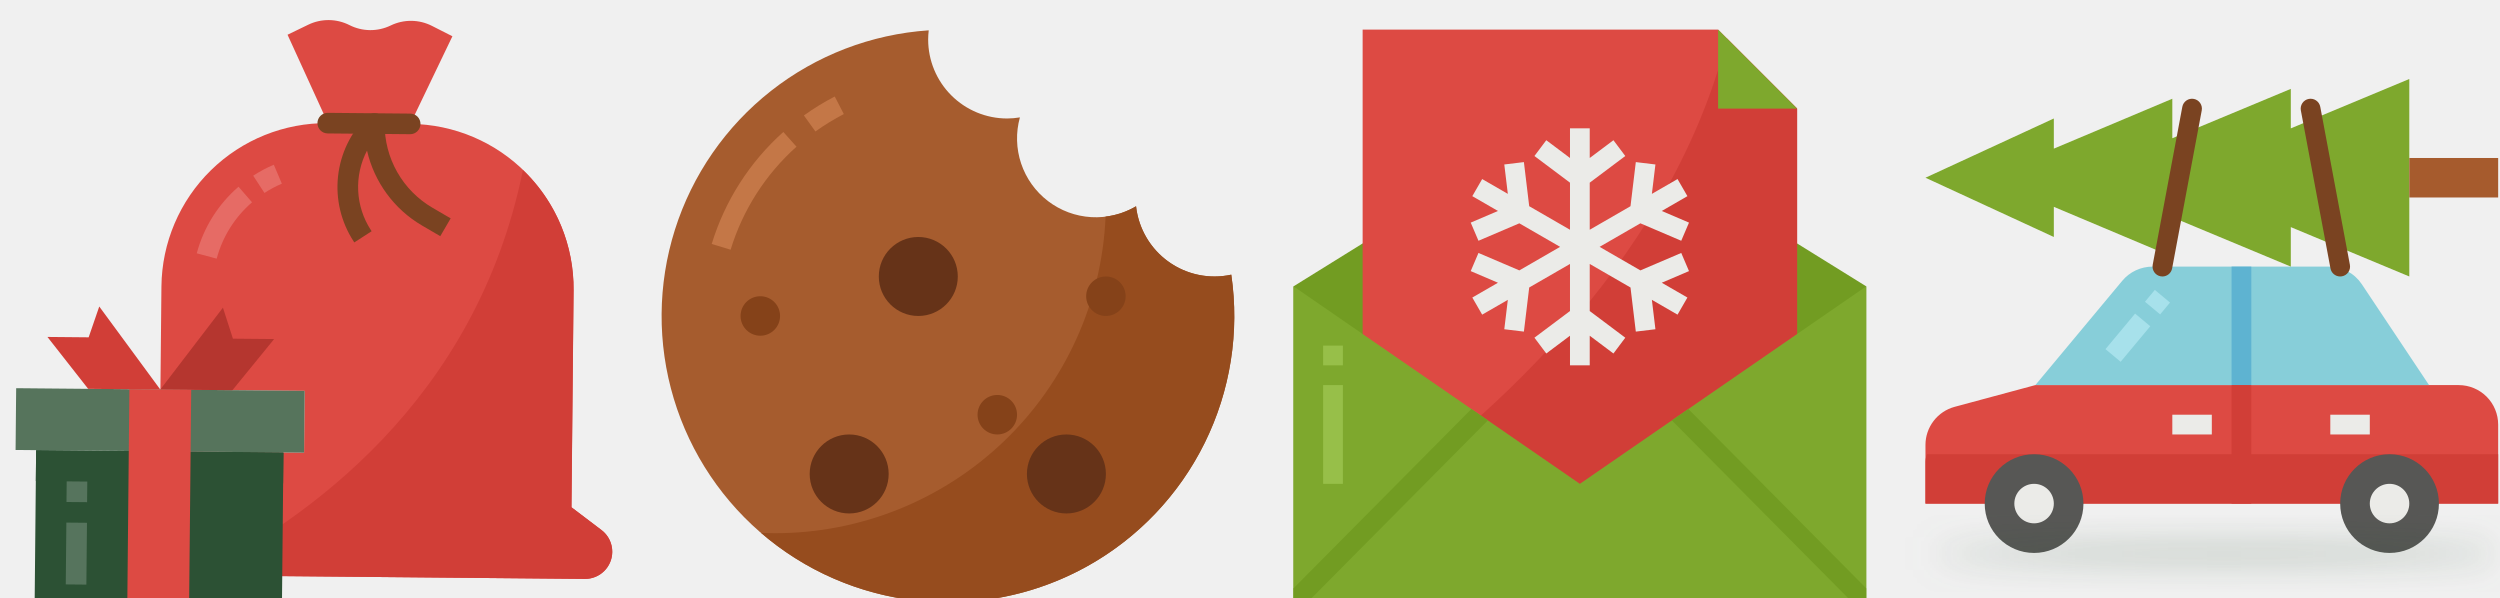
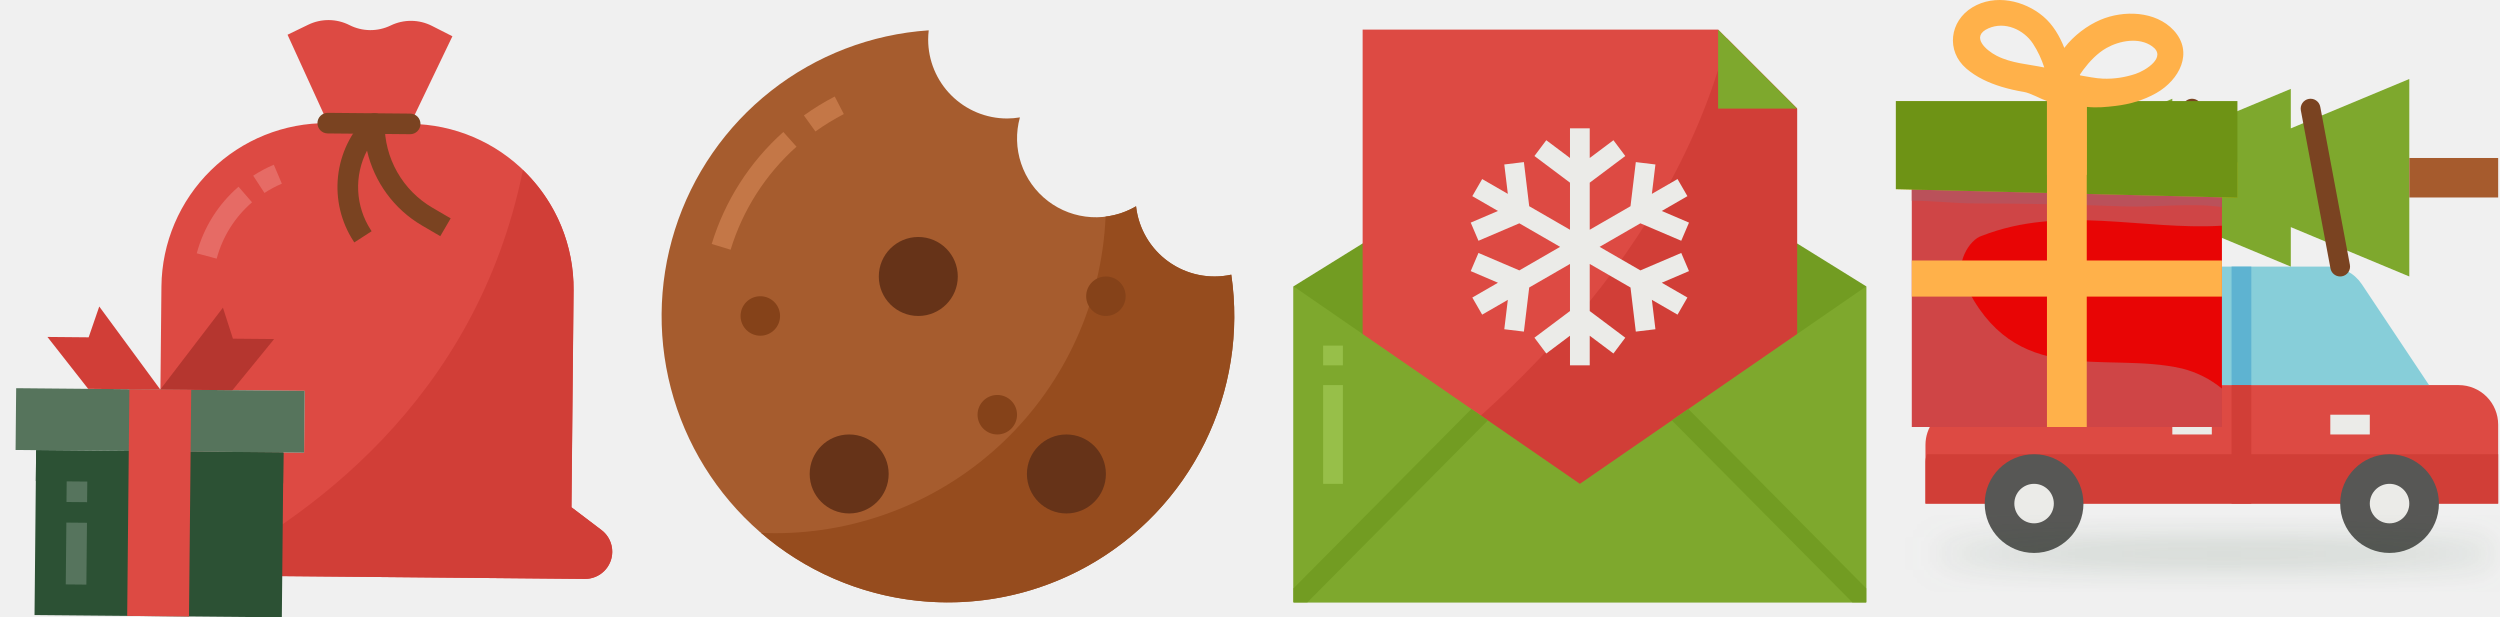
<svg xmlns="http://www.w3.org/2000/svg">
  <view id="presents" viewBox="0 0 74 74" />
  <svg width="74" height="74" viewBox="0 0 74 74" fill="none" x="0">
    <path d="M71.698 64.635C71.703 64.139 71.591 63.648 71.373 63.202C71.154 62.757 70.835 62.368 70.439 62.068L66.922 59.402L67.169 33.991C67.218 28.871 65.232 23.942 61.646 20.288C58.061 16.634 53.17 14.555 48.05 14.507L52.976 4.246L50.575 3.028C49.828 2.649 49.004 2.448 48.167 2.44C47.33 2.433 46.502 2.619 45.748 2.984C44.994 3.349 44.166 3.535 43.329 3.527C42.492 3.519 41.668 3.318 40.921 2.939C40.175 2.56 39.351 2.359 38.514 2.351C37.676 2.343 36.849 2.529 36.095 2.894L33.67 4.068L38.397 14.418C33.276 14.37 28.346 16.359 24.69 19.945C21.034 23.532 18.953 28.424 18.903 33.544L18.657 58.882L15.069 61.55C14.673 61.845 14.351 62.227 14.127 62.667C13.904 63.107 13.785 63.592 13.78 64.085C13.775 64.505 13.854 64.922 14.011 65.311C14.168 65.701 14.4 66.056 14.694 66.355C14.988 66.655 15.338 66.894 15.725 67.058C16.111 67.222 16.526 67.309 16.946 67.312L68.483 67.79C69.327 67.797 70.14 67.469 70.743 66.878C71.346 66.286 71.69 65.48 71.698 64.635Z" fill="#DD4A43" />
    <path d="M70.431 62.069L66.914 59.403L67.16 33.992C67.187 31.365 66.674 28.76 65.655 26.339C64.636 23.918 63.132 21.731 61.234 19.914C55.702 47.133 35.633 60.971 23.022 67.37L68.475 67.791C69.144 67.797 69.799 67.592 70.346 67.206C70.892 66.819 71.303 66.269 71.52 65.636C71.736 65.002 71.748 64.316 71.552 63.676C71.357 63.036 70.965 62.473 70.431 62.069Z" fill="#D13E37" />
    <path d="M48.02 15.715L38.367 15.626C38.047 15.623 37.741 15.493 37.517 15.264C37.293 15.036 37.169 14.728 37.172 14.408C37.175 14.088 37.305 13.782 37.534 13.558C37.762 13.334 38.07 13.21 38.39 13.213L48.043 13.302C48.363 13.305 48.669 13.435 48.893 13.663C49.117 13.892 49.241 14.2 49.238 14.52C49.235 14.84 49.105 15.145 48.876 15.37C48.648 15.594 48.34 15.718 48.02 15.715Z" fill="#7A4321" />
    <path d="M41.488 28.387L41.396 28.245C39.934 25.996 39.294 23.311 39.584 20.645C39.874 17.978 41.075 15.492 42.986 13.608C43.156 13.44 43.373 13.325 43.608 13.28C43.843 13.235 44.087 13.26 44.307 13.354C44.528 13.447 44.716 13.604 44.846 13.805C44.977 14.006 45.046 14.241 45.042 14.48C45.026 16.466 45.533 18.422 46.513 20.149C47.493 21.876 48.912 23.314 50.626 24.317L52.773 25.571L51.556 27.656L49.408 26.402C47.795 25.456 46.393 24.191 45.287 22.683C44.181 21.175 43.395 19.458 42.977 17.635C42.222 19.085 41.865 20.71 41.943 22.343C42.021 23.977 42.532 25.559 43.423 26.93L43.517 27.076L41.488 28.387Z" fill="#7A4321" />
    <path d="M33.19 52.984L33.002 72.289L4.043 72.021L4.23 52.716" fill="#2C5134" />
    <path d="M35.678 45.767L1.893 45.454L1.822 52.694L35.608 53.006L35.678 45.767Z" fill="white" />
    <path d="M35.678 45.767L1.893 45.454L1.822 52.694L35.608 53.006L35.678 45.767Z" fill="#2C5134" fill-opacity="0.8" />
    <path d="M11.623 35.892L18.769 45.611L10.323 45.533L5.555 39.455L10.381 39.5L11.623 35.892Z" fill="#D13E37" />
    <path d="M26.105 36.026L18.772 45.612L27.218 45.69L32.103 39.702L27.276 39.657L26.105 36.026Z" fill="#B5362F" />
    <path d="M33.19 52.984L4.23 52.716L4.195 56.336L33.154 56.604L33.19 52.984Z" fill="#2C5134" />
    <path d="M22.39 45.645L15.15 45.578L14.893 72.122L22.132 72.189L22.39 45.645Z" fill="#DD4A43" />
    <path d="M25.372 30.288L23.039 29.663C23.85 26.632 25.555 23.915 27.931 21.865L29.512 23.69C27.5 25.423 26.057 27.723 25.372 30.288Z" fill="#E66B65" />
    <path d="M30.966 22.594L29.649 20.572C30.414 20.075 31.221 19.645 32.061 19.288L33.005 21.507C32.294 21.809 31.612 22.172 30.966 22.594Z" fill="#E66B65" />
    <path d="M10.185 61.217L7.771 61.195L7.701 68.434L10.114 68.457L10.185 61.217Z" fill="#56745D" />
    <path d="M10.222 56.391L7.809 56.369L7.785 58.782L10.198 58.804L10.222 56.391Z" fill="#56745D" />
  </svg>
  <view id="cookie" viewBox="74 0 74 74" />
  <svg width="74" height="74" viewBox="0 0 74 74" fill="none" x="74">
    <path d="M68.218 32.375C65.943 32.374 63.748 31.535 62.053 30.018C60.358 28.502 59.281 26.413 59.028 24.153C57.444 25.091 55.615 25.535 53.777 25.426C51.939 25.317 50.176 24.661 48.714 23.542C47.252 22.423 46.158 20.893 45.572 19.147C44.987 17.401 44.937 15.521 45.429 13.746C44.936 13.83 44.437 13.873 43.936 13.875C41.483 13.875 39.13 12.9 37.396 11.165C35.661 9.431 34.686 7.078 34.686 4.625C34.688 4.266 34.711 3.908 34.753 3.552C28.026 4.004 21.59 6.475 16.288 10.641C10.986 14.807 7.063 20.474 5.031 26.904C2.999 33.334 2.953 40.227 4.899 46.683C6.845 53.139 10.692 58.859 15.938 63.095C21.184 67.331 27.585 69.888 34.307 70.43C41.028 70.972 47.756 69.476 53.614 66.136C59.472 62.795 64.186 57.767 67.142 51.706C70.098 45.645 71.158 38.834 70.183 32.162C69.537 32.303 68.879 32.374 68.218 32.375Z" fill="#A65C2E" />
    <path d="M70.182 32.162C68.918 32.438 67.609 32.445 66.341 32.183C65.074 31.921 63.876 31.395 62.824 30.64C61.773 29.885 60.892 28.917 60.239 27.799C59.586 26.682 59.175 25.439 59.033 24.153C57.938 24.797 56.723 25.208 55.462 25.361C55.035 35.338 50.771 44.764 43.56 51.672C36.35 58.58 26.75 62.437 16.764 62.437C16.211 62.437 15.663 62.419 15.117 62.396C20.292 66.861 26.708 69.638 33.506 70.354C40.303 71.07 47.157 69.69 53.149 66.401C59.14 63.111 63.983 58.069 67.027 51.949C70.072 45.829 71.173 38.925 70.182 32.162Z" fill="#964C1E" />
    <path d="M33.531 37C36.086 37 38.156 34.929 38.156 32.375C38.156 29.821 36.086 27.75 33.531 27.75C30.977 27.75 28.906 29.821 28.906 32.375C28.906 34.929 30.977 37 33.531 37Z" fill="#663318" />
    <path d="M25.438 60.125C27.992 60.125 30.062 58.054 30.062 55.5C30.062 52.946 27.992 50.875 25.438 50.875C22.883 50.875 20.812 52.946 20.812 55.5C20.812 58.054 22.883 60.125 25.438 60.125Z" fill="#663318" />
    <path d="M50.875 60.125C53.429 60.125 55.5 58.054 55.5 55.5C55.5 52.946 53.429 50.875 50.875 50.875C48.321 50.875 46.25 52.946 46.25 55.5C46.25 58.054 48.321 60.125 50.875 60.125Z" fill="#663318" />
    <path d="M15.031 39.312C16.308 39.312 17.344 38.277 17.344 37C17.344 35.723 16.308 34.688 15.031 34.688C13.754 34.688 12.719 35.723 12.719 37C12.719 38.277 13.754 39.312 15.031 39.312Z" fill="#854219" />
    <path d="M42.781 50.875C44.058 50.875 45.094 49.84 45.094 48.562C45.094 47.285 44.058 46.25 42.781 46.25C41.504 46.25 40.469 47.285 40.469 48.562C40.469 49.84 41.504 50.875 42.781 50.875Z" fill="#854219" />
    <path d="M55.5 37C56.777 37 57.812 35.965 57.812 34.688C57.812 33.41 56.777 32.375 55.5 32.375C54.223 32.375 53.188 33.41 53.188 34.688C53.188 35.965 54.223 37 55.5 37Z" fill="#854219" />
    <path d="M21.485 15.395L20.135 13.519C21.284 12.693 22.491 11.952 23.748 11.302L24.809 13.358C23.653 13.955 22.542 14.636 21.485 15.395Z" fill="#C47747" />
    <path d="M11.553 29.242L9.34 28.569C10.883 23.513 13.784 18.977 17.726 15.454L19.269 17.177C15.642 20.418 12.973 24.591 11.553 29.242Z" fill="#C47747" />
  </svg>
  <view id="note" viewBox="148 0 74 74" />
  <svg width="74" height="74" viewBox="0 0 74 74" fill="none" x="148">
    <path d="M11.562 28.507L3.469 33.531V70.531H70.531V33.531L62.438 28.507" fill="#729C22" />
    <path d="M53.188 3.469H11.562V64.75H62.438V12.719L53.188 3.469Z" fill="#DD4A43" />
    <path d="M54.228 4.509C47.343 31.7 24.064 50.964 11.562 59.616V64.75H62.438V12.719L54.228 4.509Z" fill="#D13E37" />
    <path d="M70.531 70.531H3.469V33.531L37 56.656L70.531 33.531V70.531Z" fill="#7EA82D" />
    <path d="M48.871 29.62L44.087 31.663L39.311 28.906L44.087 26.15L48.871 28.193L49.779 26.067L46.589 24.704L49.593 22.97L48.436 20.967L45.432 22.702L45.848 19.259L43.551 18.982L42.929 24.147L38.155 26.904V21.391L42.318 18.269L40.93 16.419L38.155 18.5V15.031H35.843V18.5L33.068 16.419L31.68 18.269L35.843 21.391V26.904L31.068 24.147L30.446 18.982L28.15 19.259L28.565 22.702L25.561 20.967L24.405 22.97L27.409 24.704L24.219 26.067L25.126 28.193L29.911 26.15L34.686 28.906L29.911 31.663L25.126 29.62L24.219 31.746L27.409 33.108L24.405 34.842L25.561 36.845L28.565 35.111L28.15 38.554L30.446 38.83L31.068 33.665L35.843 30.909V36.422L31.68 39.544L33.068 41.394L35.843 39.312V42.781H38.155V39.312L40.93 41.394L42.318 39.544L38.155 36.422V30.909L42.929 33.665L43.551 38.83L45.848 38.554L45.432 35.111L48.436 36.845L49.593 34.842L46.589 33.108L49.779 31.746L48.871 29.62Z" fill="#EBEBE8" />
    <path d="M53.188 12.719V3.469L62.438 12.719H53.188Z" fill="#7EA82D" />
    <path d="M9.25 40.469H6.938V42.781H9.25V40.469Z" fill="#97BF49" />
    <path d="M9.25 45.094H6.938V56.656H9.25V45.094Z" fill="#97BF49" />
    <path d="M24.295 47.894L3.469 68.889V70.531H5.097L26.228 49.228L24.295 47.894Z" fill="#729C22" />
    <path d="M49.705 47.894L47.772 49.228L68.903 70.531H70.531V68.889L49.705 47.894Z" fill="#729C22" />
  </svg>
  <view id="car" viewBox="222 0 74 74" />
  <svg width="74" height="74" viewBox="0 0 74 74" fill="none" x="222">
    <g clip-path="url(#clip0_2024_24995)">
      <path d="M10.406 58.969H3.469V52.105C3.468 51.088 3.803 50.099 4.422 49.291C5.04 48.483 5.908 47.902 6.89 47.638L16.334 45.094H65.906C67.133 45.094 68.309 45.581 69.177 46.448C70.044 47.316 70.531 48.492 70.531 49.719V58.969H63.594" fill="#DD4A43" />
      <path d="M3.65 53.188C3.535 53.467 3.474 53.765 3.469 54.066V58.969H70.531V53.188H3.65Z" fill="#D13E37" />
      <path d="M62.439 45.094H16.336L26.511 32.883C26.945 32.362 27.488 31.943 28.102 31.655C28.716 31.368 29.386 31.219 30.064 31.219H50.714C51.475 31.219 52.224 31.407 52.896 31.766C53.567 32.125 54.139 32.645 54.562 33.278L62.439 45.094Z" fill="#87CED9" />
      <path d="M41.625 31.219H39.312V45.094H41.625V31.219Z" fill="#5EB3D1" />
      <path d="M16.188 64.75C19.38 64.75 21.969 62.162 21.969 58.969C21.969 55.776 19.38 53.188 16.188 53.188C12.995 53.188 10.406 55.776 10.406 58.969C10.406 62.162 12.995 64.75 16.188 64.75Z" fill="#575755" />
      <path d="M57.812 64.75C61.005 64.75 63.594 62.162 63.594 58.969C63.594 55.776 61.005 53.188 57.812 53.188C54.62 53.188 52.031 55.776 52.031 58.969C52.031 62.162 54.62 64.75 57.812 64.75Z" fill="#575755" />
      <path d="M16.188 61.281C17.465 61.281 18.5 60.246 18.5 58.969C18.5 57.692 17.465 56.656 16.188 56.656C14.91 56.656 13.875 57.692 13.875 58.969C13.875 60.246 14.91 61.281 16.188 61.281Z" fill="#EBEBE8" />
      <path d="M57.812 61.281C59.09 61.281 60.125 60.246 60.125 58.969C60.125 57.692 59.09 56.656 57.812 56.656C56.535 56.656 55.5 57.692 55.5 58.969C55.5 60.246 56.535 61.281 57.812 61.281Z" fill="#EBEBE8" />
      <path d="M60.125 9.25L46.25 15.031V10.406L32.375 16.188V11.562L18.5 17.405V13.875L3.469 20.812L18.5 27.75V24.22L32.375 30.062V25.438L46.25 31.219V26.594L60.125 32.375V9.25Z" fill="#7EA82D" />
      <path d="M70.531 18.5H60.125V23.125H70.531V18.5Z" fill="#A65B2D" />
      <path d="M31.217 32.375C31.145 32.375 31.074 32.369 31.003 32.355C30.854 32.328 30.712 32.271 30.584 32.188C30.457 32.105 30.347 31.998 30.261 31.872C30.175 31.747 30.115 31.606 30.084 31.457C30.052 31.309 30.05 31.155 30.078 31.006L33.547 12.506C33.603 12.205 33.777 11.938 34.03 11.765C34.283 11.591 34.595 11.526 34.896 11.582C35.198 11.639 35.465 11.812 35.638 12.066C35.811 12.319 35.877 12.63 35.82 12.932L32.352 31.432C32.302 31.696 32.161 31.936 31.954 32.108C31.747 32.28 31.487 32.375 31.217 32.375Z" fill="#7A4321" />
      <path d="M52.03 32.375C51.761 32.375 51.5 32.28 51.292 32.108C51.085 31.936 50.944 31.697 50.895 31.432L47.426 12.932C47.37 12.63 47.435 12.319 47.608 12.066C47.782 11.812 48.048 11.639 48.35 11.582C48.651 11.526 48.963 11.591 49.216 11.765C49.469 11.938 49.643 12.205 49.699 12.506L53.168 31.006C53.196 31.155 53.194 31.309 53.163 31.457C53.131 31.606 53.071 31.747 52.985 31.872C52.899 31.998 52.789 32.105 52.662 32.188C52.535 32.271 52.392 32.328 52.243 32.355C52.173 32.369 52.102 32.375 52.03 32.375Z" fill="#7A4321" />
      <path d="M37 48.562H32.375V50.875H37V48.562Z" fill="#EBEBE8" />
      <path d="M55.5 48.562H50.875V50.875H55.5V48.562Z" fill="#EBEBE8" />
      <path d="M30.328 33.948L29.172 35.335L30.948 36.816L32.105 35.428L30.328 33.948Z" fill="#A7E1EB" />
      <path d="M28.016 36.722L24.547 40.884L26.323 42.365L29.792 38.203L28.016 36.722Z" fill="#A7E1EB" />
      <path d="M41.625 45.094H39.312V58.969H41.625V45.094Z" fill="#D13E37" />
      <g opacity="0.6" filter="url(#filter0_f_2024_24995)">
        <ellipse cx="38.432" cy="64.823" rx="34.136" ry="0.477" fill="#2C5134" />
      </g>
    </g>
    <defs>
      <filter id="filter0_f_2024_24995" x="0.297" y="60.346" width="76.272" height="8.955" filterUnits="userSpaceOnUse" color-interpolation-filters="sRGB">
        <feFlood flood-opacity="0" result="BackgroundImageFix" />
        <feBlend mode="normal" in="SourceGraphic" in2="BackgroundImageFix" result="shape" />
        <feGaussianBlur stdDeviation="2" result="effect1_foregroundBlur_2024_24995" />
      </filter>
      <clipPath id="clip0_2024_24995">
        <rect width="74" height="74" fill="white" />
      </clipPath>
    </defs>
+     <view id="gift" viewBox="0 0 40 50" />
+     <svg width="40" height="50" viewBox="0 0 40 50" fill="none">
+       <path d="M38.184 15.246H1.875V50H38.184V15.246Z" fill="#E80505" />
+       <path opacity="0.8" d="M26.768 24.171C20.964 23.95 15.163 23.825 9.351 23.825C6.97 23.825 4.403 23.507 1.875 23.507V15.246H38.184V24.245C34.412 23.722 30.57 24.304 26.768 24.171Z" fill="#BE1E2D" />
+       <path opacity="0.6" d="M40 18.993V23.153L0 22.152V11.835H3.952C11.351 22.204 27.212 23.294 40 18.993Z" fill="#FFCE00" />
+       <path opacity="0.39" d="M1.875 50V15.246H38.184V26.43C28.808 26.991 19.435 23.957 10.066 27.616C8.602 28.044 6.839 30.983 8.018 33.074C13.884 45.684 24.441 41.058 33.536 43.157C35.246 43.592 36.806 44.38 38.184 45.5V50L1.875 50Z" fill="#A7A9AC" />
+       <path d="M0 22.152L39.999 23.153V11.835H0V22.152Z" fill="#6E9315" />
+       <path d="M22.356 11.835H17.697V50H22.356V11.835Z" fill="#FFB14A" />
+       <path d="M38.184 30.503H1.875V34.731H38.184V30.503Z" fill="#FFB14A" />
+       <path d="M8.259 8.032C9.443 9.049 10.868 9.698 12.369 10.159C13.234 10.421 14.104 10.616 15 10.766C15.775 10.896 16.941 11.572 17.696 11.835C17.696 15.857 17.696 20.475 17.696 20.475H22.355C22.355 20.475 22.375 13.97 22.355 12.517C23.619 12.644 24.597 12.534 25.72 12.404C27.391 12.21 29.047 11.724 30.499 10.896C33.184 9.377 34.928 6.137 32.527 3.543C30.421 1.279 26.676 1.168 23.958 2.322C22.406 2.985 20.837 4.158 19.727 5.607C19.19 4.245 18.41 2.893 17.264 1.927C15.046 0.049 11.61 -0.74 8.958 0.864C6.304 2.468 5.846 5.966 8.259 8.032ZM21.587 8.831C21.574 8.804 21.56 8.775 21.544 8.749C21.683 8.55 21.821 8.348 21.962 8.155C22.685 7.19 23.607 6.213 24.683 5.61C26.204 4.761 28.48 4.324 30.016 5.425C31.788 6.689 29.237 8.263 28.076 8.65C26.831 9.062 25.56 9.262 24.241 9.21C23.348 9.173 22.47 8.969 21.587 8.831ZM10.832 3.322C12.772 2.466 14.953 3.461 16.046 5.093C16.639 5.995 17.052 6.912 17.381 7.902C15.514 7.514 13.55 7.42 11.818 6.536C10.543 5.887 8.714 4.264 10.832 3.322Z" fill="#FFB14A" />
+     </svg>
  </svg>
</svg>
